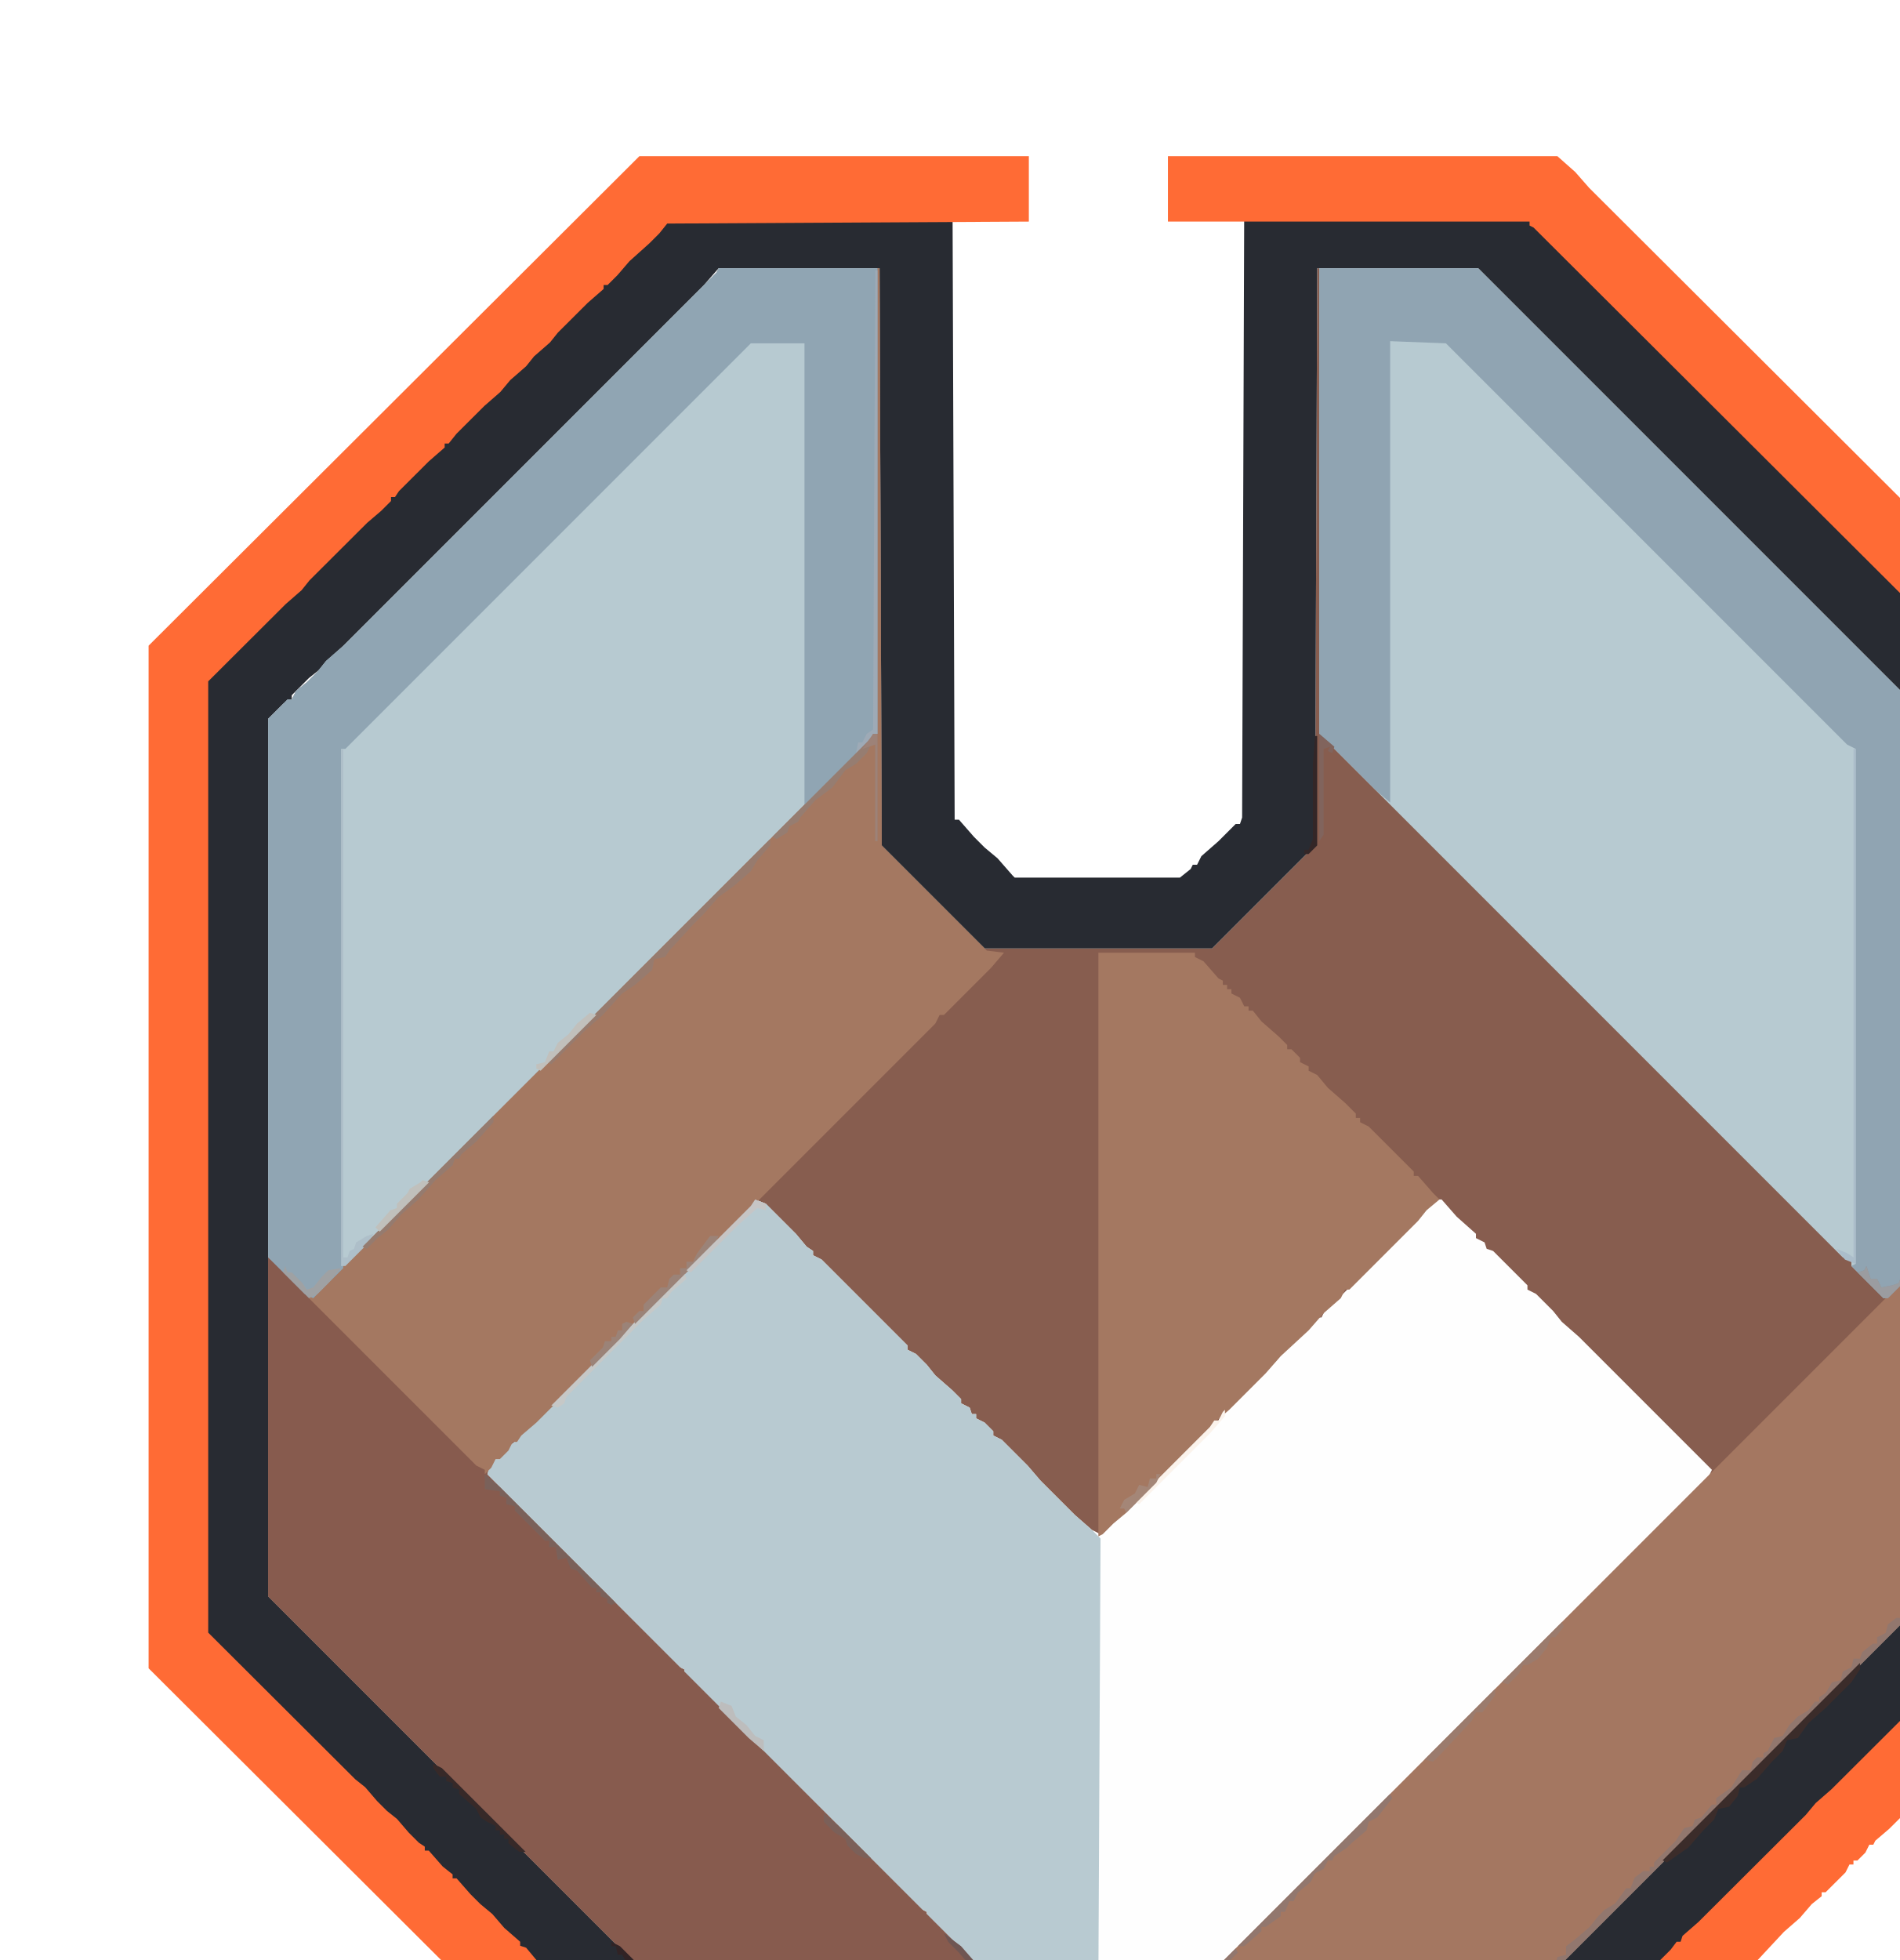
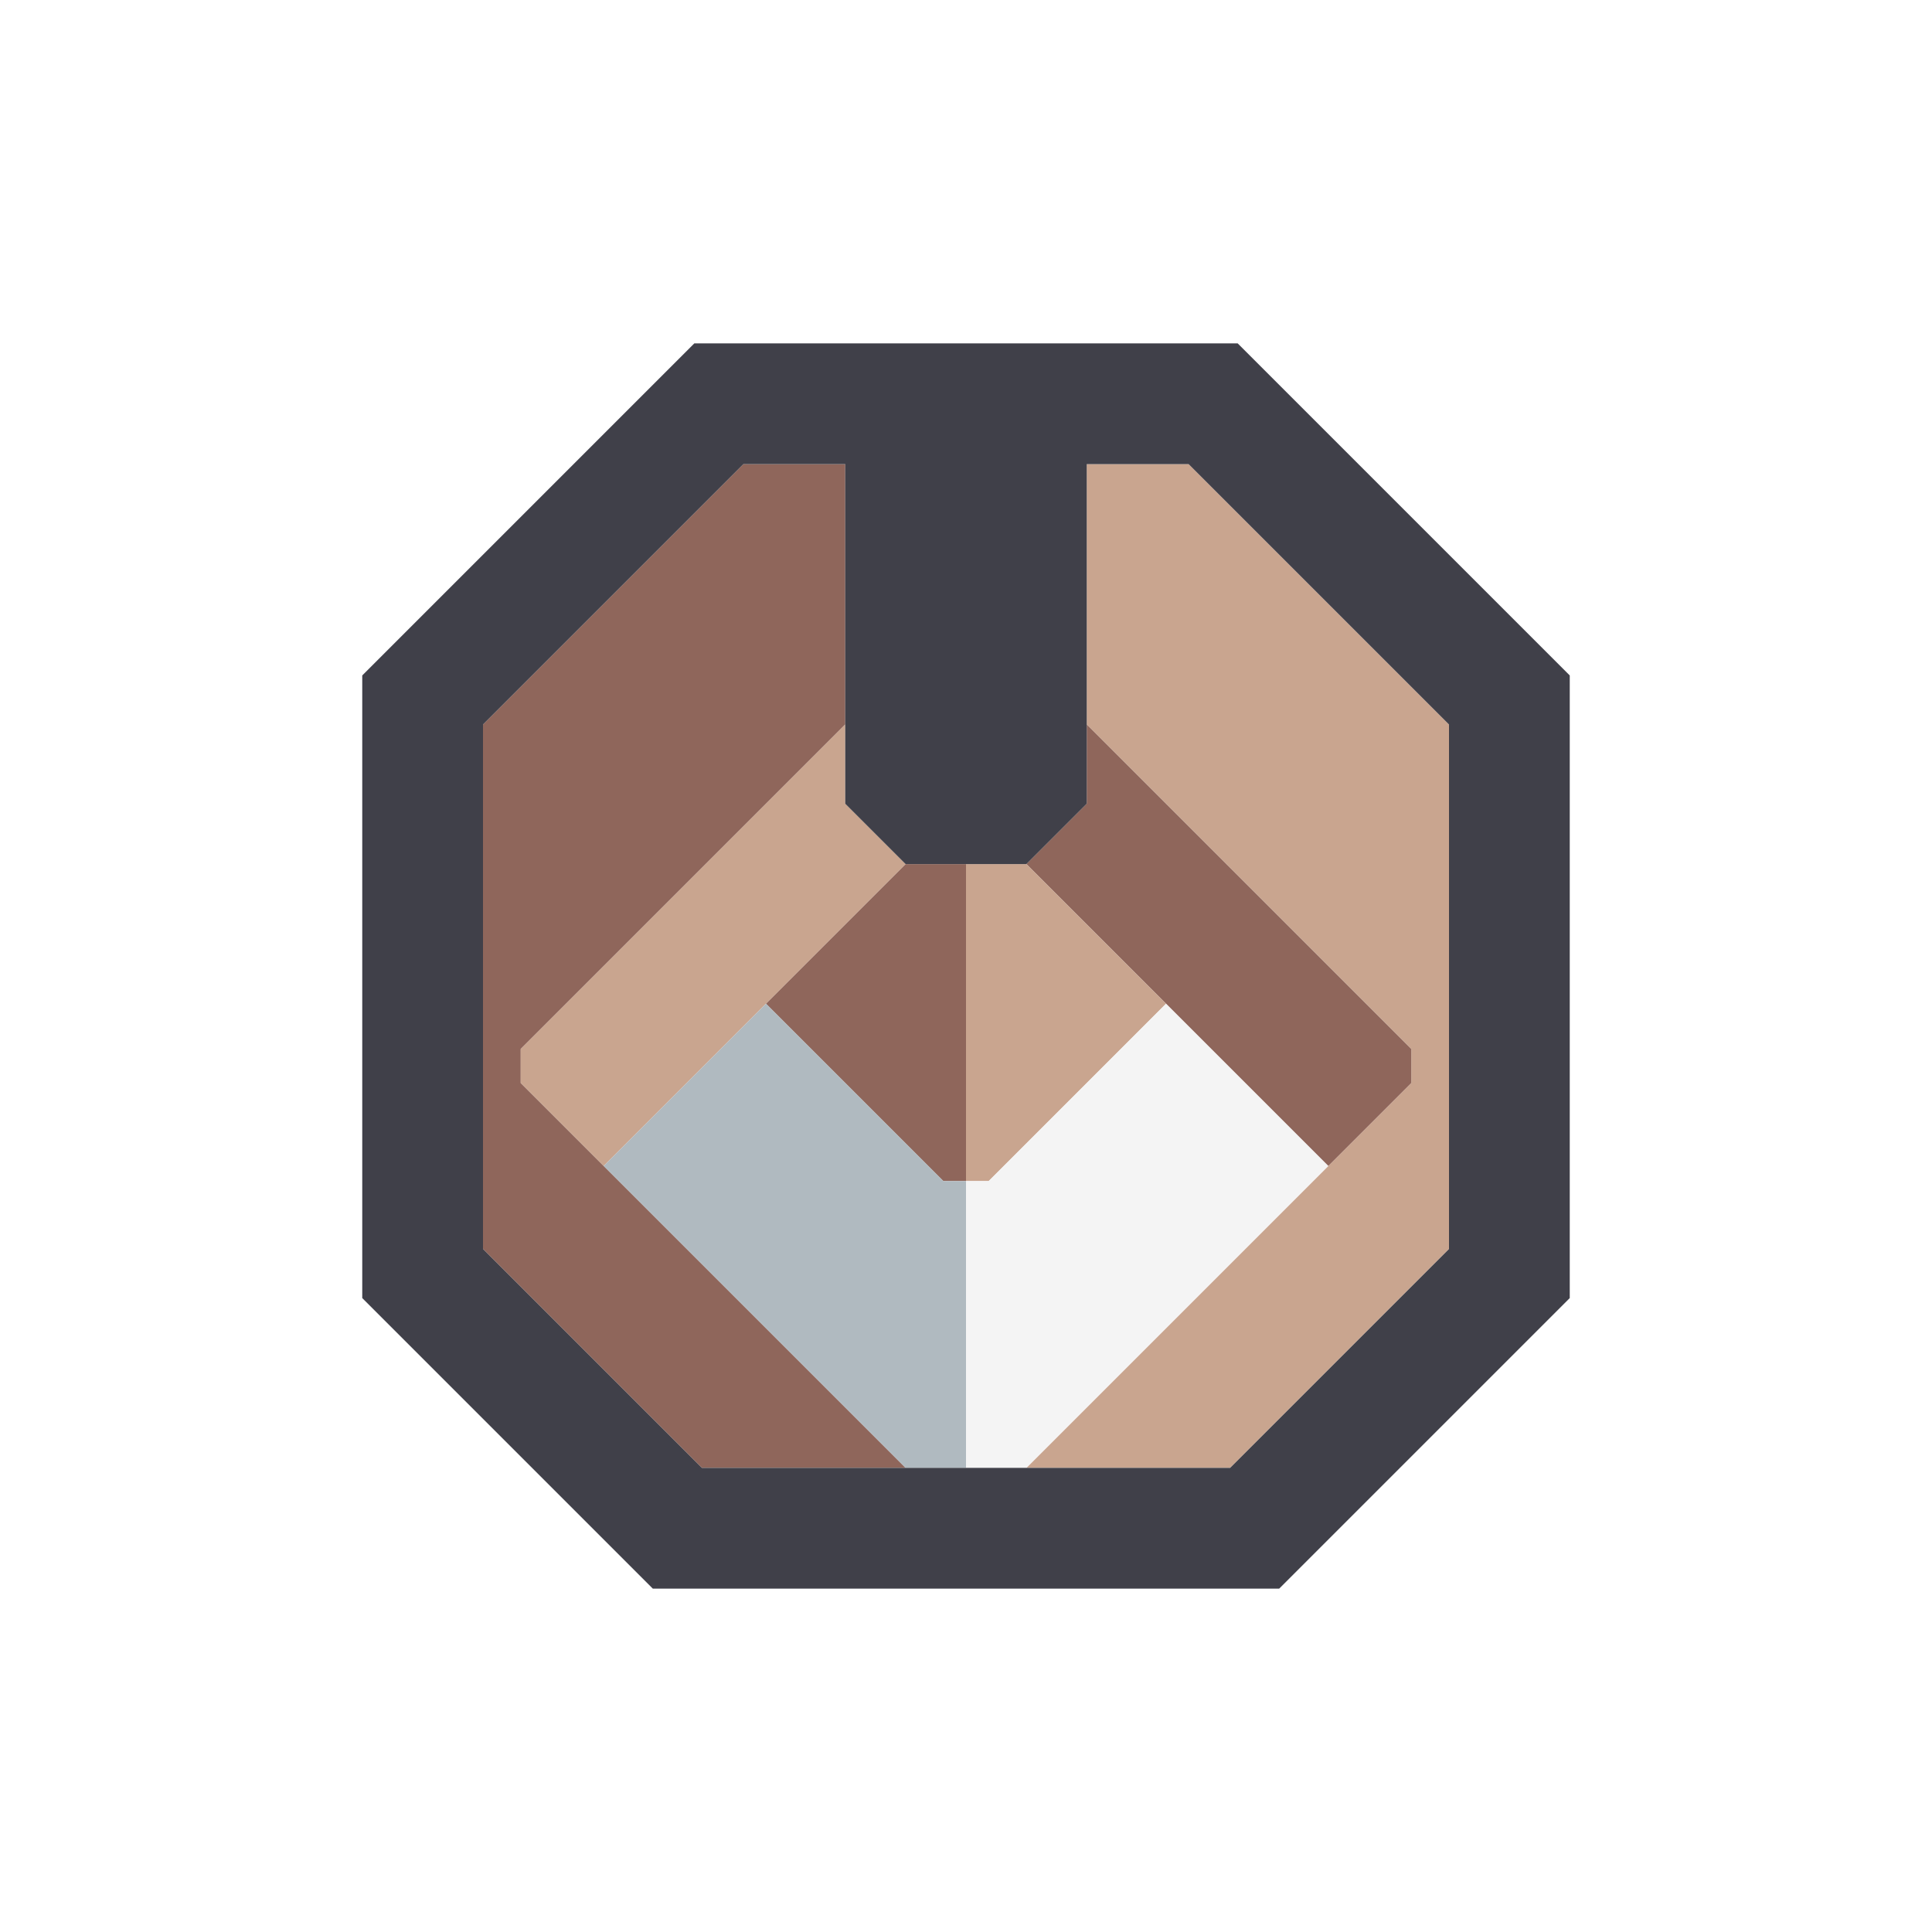
- <svg xmlns="http://www.w3.org/2000/svg" version="1.1" id="svg48">
-   <defs id="defs48" />
-   <path d="M0,0 L75,0 L76,269 L104,297 L109,302 L120,313 L124,317 L230,317 L278,269 L279,0 L354,0 L564,210 L564,619 L560,624 L552,631 L386,797 L-32,797 L-210,619 L-210,210 L-201,201 L-199,201 L-197,197 L-192,193 L-187,188 L-183,183 L-175,176 L-1,2 Z " fill="#875D4F" transform="translate(335,125)" id="path2" />
-   <path d="M0,0 L122,0 L123,291 L125,291 L132,299 L137,304 L143,309 L150,317 L151,318 L228,318 L233,314 L234,312 L236,312 L238,308 L246,301 L254,293 L256,293 L257,290 L258,0 L381,0 L388,8 L396,16 L402,21 L408,28 L413,33 L423,43 L428,48 L439,59 L444,64 L456,76 L461,81 L492,112 L497,117 L516,136 L521,140 L528,148 L551,171 L556,176 L564,184 L569,189 L587,207 L592,212 L598,217 L604,224 L609,229 L611,231 L611,667 L606,673 L601,678 L599,678 L598,681 L596,681 L594,685 L591,686 L589,690 L587,690 L585,694 L582,697 L580,697 L578,701 L571,707 L569,710 L567,710 L566,713 L564,713 L564,715 L562,715 L561,718 L553,725 L546,732 L541,738 L537,742 L535,742 L535,744 L528,750 L523,755 L521,758 L519,758 L517,762 L513,766 L511,766 L510,769 L502,776 L495,784 L487,791 L482,796 L432,846 L427,851 L415,863 L414,865 L-34,865 L-41,857 L-84,814 L-89,809 L-132,766 L-137,761 L-180,718 L-183,716 L-183,714 L-185,714 L-190,709 L-195,703 L-200,698 L-205,694 L-212,686 L-217,681 L-223,676 L-228,670 L-231,668 L-231,231 L-61,61 L-56,56 L-27,27 L-26,25 L-24,25 L-24,23 L-22,23 L-22,21 L-14,14 L-3,3 Z M13,34 L6,42 L-168,216 L-173,221 L-178,225 L-183,230 L-186,233 L-186,235 L-190,237 L-197,244 L-197,653 L-19,831 L399,831 L571,659 L576,654 L577,653 L577,244 L367,34 L292,34 L291,303 L243,351 L137,351 L132,346 L122,336 L117,331 L89,303 L88,34 Z " fill="#282B32" transform="translate(322,91)" id="path4" />
-   <path d="M0,0 L5,2 L14,11 L19,16 L24,22 L27,24 L27,26 L31,28 L71,68 L71,70 L75,72 L80,77 L84,82 L92,89 L96,93 L96,95 L100,97 L101,100 L103,100 L103,102 L107,104 L111,108 L111,110 L115,112 L127,124 L133,131 L138,136 L149,147 L157,154 L161,156 L166,151 L182,136 L212,106 L214,103 L216,103 L218,99 L228,90 L243,75 L250,67 L260,58 L262,55 L264,55 L266,51 L274,44 L279,39 L304,14 L309,9 L317,0 L320,0 L327,8 L336,16 L336,18 L340,20 L341,23 L344,24 L349,29 L360,40 L360,42 L364,44 L372,52 L376,57 L384,64 L446,126 L444,130 L212,362 L109,362 L101,355 L96,350 L96,348 L92,346 L80,334 L80,332 L76,330 L68,322 L63,317 L-33,221 L-33,219 L-37,217 L-125,129 L-124,125 L-121,121 L-119,121 L-117,117 L-111,112 L-104,104 L-96,97 L-2,3 Z " fill="#FEFEFE" transform="translate(352,559)" id="path5" />
-   <path d="m 298.043,72.786 h 181.539 v 30.478 l -168.572,0.924 -3.705,4.618 -4.631,4.618 -9.262,8.312 -5.557,6.465 -4.631,4.618 h -1.852 v 1.847 l -7.41,6.465 -4.631,4.618 -9.262,9.236 -3.705,4.618 -7.41,6.465 -3.705,4.618 -7.41,6.465 -4.631,5.542 -7.41,6.465 -12.967,12.93 -3.705,4.618 h -1.852 v 1.847 l -7.41,6.465 -13.893,13.854 -1.852,2.771 h -1.852 v 1.847 l -4.631,4.618 -6.484,5.542 -4.631,4.618 -17.598,17.548 -4.631,4.618 -3.705,4.618 -7.41,6.465 -17.598,17.548 -4.631,4.618 -13.893,13.854 v 443.322 l 41.68,41.561 4.631,4.618 10.188,10.159 4.631,4.618 7.41,7.389 4.631,3.694 5.557,6.465 4.631,4.618 4.631,3.694 5.557,6.465 4.631,4.618 2.779,1.847 v 1.847 h 1.852 l 6.484,7.389 4.631,3.694 v 1.847 h 1.852 l 6.484,7.389 4.631,4.618 5.557,4.618 5.557,6.465 7.41,6.465 v 1.847 l 2.779,0.924 4.631,5.542 5.557,4.618 v 1.847 l 3.705,1.847 8.336,9.236 10.188,9.236 4.631,5.542 2.779,1.847 v 1.847 h 1.852 v 1.847 h 1.852 v 1.847 h 1.852 v 1.847 l 441.807,-0.924 5.557,-4.618 6.484,-7.389 h 1.852 l 0.926,-2.771 5.557,-4.618 4.631,-4.618 4.631,-5.542 h 1.852 v -1.847 l 7.41,-6.465 7.41,-7.389 2.779,-3.694 h 1.852 l 0.926,-2.771 7.41,-6.465 50.016,-49.874 4.631,-5.542 7.41,-6.465 73.171,-72.963 v -443.322 l -134.302,-133.92 -4.631,-4.618 -54.647,-54.492 -4.631,-4.618 -13.893,-13.854 -1.852,-0.924 v -1.847 H 544.418 V 72.786 h 181.539 l 8.336,7.389 6.484,7.389 213.957,213.349 v 477.495 l -32.418,32.326 -4.631,4.618 -37.049,36.944 -6.484,5.542 -0.926,1.847 h -1.852 l -1.852,3.694 -3.705,3.694 h -1.852 v 1.847 h -1.852 l -1.852,3.694 -9.262,9.236 h -1.852 v 1.847 l -4.631,3.694 -5.557,6.465 -7.41,6.465 -12.041,12.93 -4.631,4.618 -7.41,6.465 -2.779,3.694 h -1.852 l -1.852,3.694 -7.41,7.389 -7.41,6.465 -8.336,9.236 -2.779,0.924 v 1.847 l -4.631,4.618 -10.188,10.159 -4.631,4.618 -9.262,8.312 -0.926,0.924 H 278.593 L 69.267,777.483 V 300.912 Z" fill="#282b32" id="path6" style="stroke-width:0.925;fill:#ff6b35;fill-opacity:1" />
-   <path d="M0,0 L74,0 L284,210 L284,462 L276,469 L265,480 L263,480 L258,475 L248,465 L248,463 L244,461 L0,217 Z " fill="#B7CAD1" transform="translate(615,125)" id="path7" />
-   <path d="M0,0 L74,0 L74,217 L72,217 L70,221 L-184,475 L-189,480 L-193,478 L-203,468 L-208,463 L-210,461 L-210,210 L-201,201 L-199,201 L-197,197 L-192,193 L-187,188 L-183,183 L-175,176 L-1,2 Z " fill="#B7CAD1" transform="translate(335,125)" id="path8" />
-   <path d="M0,0 L5,2 L14,11 L19,16 L24,22 L27,24 L27,26 L31,28 L71,68 L71,70 L75,72 L80,77 L84,82 L92,89 L96,93 L96,95 L100,97 L101,100 L103,100 L103,102 L107,104 L111,108 L111,110 L115,112 L127,124 L133,131 L138,136 L149,147 L157,154 L161,158 L160,362 L109,362 L101,355 L96,350 L96,348 L92,346 L80,334 L80,332 L76,330 L68,322 L63,317 L-33,221 L-33,219 L-37,217 L-125,129 L-124,125 L-121,121 L-119,121 L-117,117 L-111,112 L-104,104 L-96,97 L-2,3 Z " fill="#B8CAD1" transform="translate(352,559)" id="path9" />
-   <path d="M0,0 L2,0 L2,157 L-2,162 L-10,169 L-176,335 L-436,335 L-436,334 L-333,333 L-100,100 L-95,95 Z " fill="#A47761" transform="translate(897,587)" id="path10" />
-   <path d="M0,0 L7,6 L19,18 L24,23 L44,43 L44,45 L48,47 L99,98 L104,103 L192,191 L197,196 L291,290 L296,295 L305,304 L310,309 L321,320 L326,325 L334,333 L336,334 L336,336 L178,336 L0,158 Z " fill="#875B4E" transform="translate(125,586)" id="path11" />
-   <path d="M0,0 L1,0 L2,269 L30,297 L35,302 L46,313 L51,318 L59,319 L53,326 L31,348 L29,348 L27,352 L-55,434 L-60,439 L-159,538 L-166,544 L-168,547 L-170,547 L-172,551 L-176,555 L-178,555 L-180,559 L-183,562 L-183,560 L-187,558 L-238,507 L-243,502 L-262,483 L-265,480 L-257,473 L-3,219 L-2,217 L0,217 Z " fill="#A47861" transform="translate(409,125)" id="path12" />
-   <path d="M0,0 L74,0 L74,217 L72,217 L70,221 L41,250 L40,250 L40,35 L15,35 L-174,224 L-176,224 L-175,466 L-184,475 L-189,480 L-193,478 L-203,468 L-208,463 L-210,461 L-210,210 L-201,201 L-199,201 L-197,197 L-192,193 L-187,188 L-183,183 L-175,176 L-1,2 Z " fill="#90A5B3" transform="translate(335,125)" id="path13" />
-   <path d="M0,0 L74,0 L284,210 L284,462 L276,469 L265,480 L263,480 L258,475 L248,465 L250,464 L250,224 L246,222 L59,35 L33,34 L33,249 L26,243 L0,217 Z " fill="#90A4B2" transform="translate(615,125)" id="path14" />
-   <path d="M0,0 L45,0 L45,2 L49,4 L56,12 L58,13 L58,15 L60,15 L60,17 L62,17 L62,19 L66,21 L68,25 L70,25 L70,27 L72,27 L76,32 L84,39 L88,43 L88,45 L90,45 L94,49 L94,51 L98,53 L98,55 L102,57 L107,63 L115,70 L120,75 L120,77 L122,77 L122,79 L126,81 L147,102 L147,104 L149,104 L156,112 L159,115 L153,120 L149,125 L144,130 L117,157 L115,157 L113,161 L105,168 L98,176 L85,188 L78,196 L61,213 L54,219 L47,227 L13,261 L7,266 L2,271 L0,272 Z " fill="#A47861" transform="translate(512,444)" id="path15" />
-   <path d="M0,0 L1,0 L1,157 L-3,162 L-11,169 L-177,335 L-437,335 L-437,334 L-334,333 L-322,321 L-321,323 L-326,328 L-329,332 L-178,333 L-178,331 L-173,328 L-172,325 L-168,324 L-168,320 L-164,317 L-157,311 L-153,306 L-150,303 L-145,300 L-140,293 L-138,293 L-136,288 L-132,285 L-129,285 L-129,283 L-127,283 L-127,281 L-122,276 L-117,271 L-113,265 L-109,264 L-108,261 L-105,260 L-100,254 L-98,254 L-98,251 L-91,246 L-86,238 L-82,238 L-81,234 L-79,232 L-76,232 L-76,230 L-74,229 L-71,223 L-67,222 L-64,217 L-60,213 L-55,210 L-52,206 L-50,206 L-50,204 L-47,202 L-44,197 L-40,196 L-39,192 L-35,190 L-34,186 L-31,186 L-30,183 L-25,179 L-23,179 L-23,176 L-19,174 L-18,170 L-14,167 L-12,167 L-11,164 L-6,159 L-3,158 L-1,146 Z M-250,249 L-249,251 L-256,260 L-260,262 L-261,266 L-268,272 L-270,274 L-276,278 L-277,280 L-279,280 L-281,284 L-285,286 L-287,290 L-293,295 L-295,299 L-297,299 L-299,304 L-301,304 L-301,306 L-308,311 L-310,311 L-310,313 L-318,320 L-321,320 Z " fill="#92776E" transform="translate(898,587)" id="path17" />
-   <path d="M0,0 L8,6 L15,14 L21,19 L21,21 L-137,21 L-138,16 L-137,19 L13,18 L15,19 L15,16 L13,16 L7,9 L2,4 Z " fill="#6F5653" transform="translate(440,901)" id="path18" />
-   <path d="M0,0 L1,0 L1,252 L-7,259 L-18,270 L-20,270 L-25,265 L-32,258 L-29,257 L-28,255 L-26,261 L-23,261 L-21,265 L-16,264 L-13,263 L-11,258 L-9,258 L-8,255 L-3,251 L-1,248 Z " fill="#84929C" transform="translate(898,335)" id="path19" />
-   <path d="M0,0 L0,3 L-4,9 L-9,14 L-16,21 L-24,28 L-29,35 L-34,36 L-36,41 L-41,46 L-48,54 L-54,58 L-56,58 L-57,62 L-61,67 L-66,68 L-68,73 L-73,78 L-80,86 L-90,93 L-92,92 Z " fill="#3B2C2A" transform="translate(867,775)" id="path20" />
-   <path d="M0,0 L0,3 L-6,10 L-9,15 L-17,22 L-24,27 L-31,35 L-36,40 L-47,52 L-49,55 L-54,56 L-55,61 L-63,68 L-69,72 L-78,82 L-86,89 L-102,105 L-104,104 Z " fill="#977B6E" transform="translate(359,391)" id="path21" />
-   <path d="M0,0 L1,0 L1,237 L3,237 L4,234 L6,233 L7,230 L12,227 L15,226 L13,230 L2,241 L0,241 Z " fill="#AEBFC9" transform="translate(159,349)" id="path22" />
-   <path d="M0,0 L1,0 L1,240 L-4,238 L-8,233 L-3,235 L0,237 Z " fill="#ABBDCA" transform="translate(864,349)" id="path23" />
-   <path d="M0,0 L1,0 L1,216 L-1,216 L-3,220 L-9,225 L-8,220 L-6,220 L-4,216 L-1,214 Z " fill="#9EAAB6" transform="translate(408,126)" id="path24" />
-   <path d="M0,0 L4,2 L18,16 L172,17 L169,19 L17,19 L17,17 L13,16 L11,12 L8,11 L5,6 L3,6 L2,2 L0,2 Z " fill="#312325" transform="translate(285,905)" id="path25" />
-   <path d="M0,0 L2,0 L3,3 L2,21 L2,116 L2,119 L2,155 L0,156 Z " fill="#362723" transform="translate(899,588)" id="path26" />
-   <path d="M0,0 L2,0 L2,50 L1,50 L1,5 L-1,5 L-3,9 L-8,14 L-13,17 L-19,25 L-27,31 L-34,39 L-35,41 L-39,43 L-40,46 L-45,49 L-47,48 L-1,2 Z " fill="#967D71" transform="translate(407,342)" id="path27" />
-   <path d="M0,0 L7,6 L61,60 L59,61 L57,60 L57,58 L54,57 L54,55 L52,55 L52,53 L50,53 L43,45 L40,44 L38,39 L34,40 L33,34 L30,34 L30,31 L28,31 L23,26 L18,21 L14,17 L14,15 L10,14 L10,11 L7,10 L7,8 L0,7 Z " fill="#7A615A" transform="translate(226,687)" id="path28" />
-   <path d="M0,0 L0,3 L-8,12 L-15,18 L-16,20 L-18,20 L-19,23 L-27,30 L-35,39 L-43,46 L-49,53 L-54,57 L-59,62 L-61,61 Z " fill="#957B6F" transform="translate(230,520)" id="path29" />
-   <path d="M0,0 L1,3 L-6,9 L-8,12 L-10,12 L-11,15 L-19,22 L-30,33 L-35,38 L-46,49 L-51,54 L-55,58 L-56,61 L-59,63 L-62,62 Z " fill="#C6C8C7" transform="translate(319,593)" id="path30" />
-   <path d="M0,0 L4,0 L2,4 L-35,41 L-36,38 L-33,35 L-31,35 L-31,32 L-26,27 L-23,24 L-20,24 L-19,20 L-17,18 L-14,18 L-14,15 L-11,15 L-11,12 L-8,12 L-6,8 Z " fill="#9B8378" transform="translate(331,576)" id="path31" />
-   <path d="M0,0 L4,2 L43,41 L40,41 L35,37 L35,35 L33,35 L33,33 L31,33 L31,31 L29,31 L29,29 L25,27 L22,25 L20,21 L12,14 L12,12 L9,11 L9,9 L6,8 L6,6 L3,6 L0,2 Z " fill="#372928" transform="translate(202,822)" id="path32" />
-   <path d="M0,0 L0,3 L-6,11 L-9,11 L-11,15 L-25,30 L-29,34 L-33,33 Z " fill="#9B7B6D" transform="translate(697,787)" id="path33" />
-   <path d="M0,0 L1,4 L-17,22 L-19,22 L-24,17 L-31,10 L-28,9 L-27,7 L-25,13 L-22,13 L-20,17 L-15,16 L-12,15 L-10,10 L-8,10 L-7,7 L-2,3 Z " fill="#9B9CA0" transform="translate(897,583)" id="path34" />
-   <path d="M0,0 L0,3 L-7,11 L-21,25 L-26,30 L-40,44 L-42,43 L-7,8 L-5,5 L-3,5 L-1,1 Z " fill="#FBF3EC" transform="translate(571,657)" id="path35" />
-   <path d="M0,0 L7,6 L6,9 L4,8 L5,6 L2,7 L2,47 L0,50 Z " fill="#81645D" transform="translate(615,342)" id="path36" />
-   <path d="M0,0 L3,1 L-23,27 L-25,26 L-25,24 L-21,23 L-19,18 L-17,18 L-15,14 L-10,10 L-6,5 Z " fill="#C1C0BC" transform="translate(275,472)" id="path37" />
-   <path d="M0,0 L1,2 L-3,7 L-5,7 L-7,12 L-11,17 L-16,20 L-18,20 L-20,24 L-25,29 L-28,28 Z " fill="#9B7B6D" transform="translate(728,756)" id="path38" />
-   <path d="M0,0 L5,2 L5,5 L1,4 L-8,12 L-13,17 L-27,31 L-30,34 L-32,33 L-2,3 Z " fill="#C6C5C5" transform="translate(352,559)" id="path39" />
-   <path d="M0,0 L1,3 L3,3 L8,8 L10,11 L13,10 L17,5 L20,2 L26,1 L20,8 L15,13 L11,15 L-1,3 Z " fill="#9FA1A3" transform="translate(133,590)" id="path40" />
-   <path d="M0,0 L3,1 L-20,24 L-22,22 L-15,14 L-12,13 L-12,11 L-7,6 L-6,4 L-1,1 Z " fill="#C0C0BC" transform="translate(197,550)" id="path41" />
-   <path d="M0,0 L5,2 L7,7 L12,11 L16,16 L20,18 L20,23 L13,17 L-1,3 Z " fill="#BDBDBD" transform="translate(336,793)" id="path42" />
-   <path d="M0,0 L1,0 L1,51 L-3,55 L-5,55 L-5,53 L-3,53 L-1,48 L-1,13 Z " fill="#332627" transform="translate(613,343)" id="path43" />
-   <path d="M0,0 L2,0 L0,4 L-14,18 L-15,16 L-17,16 L-15,12 L-10,9 L-8,5 L-4,6 L-3,2 L0,2 Z " fill="#A48677" transform="translate(539,687)" id="path44" />
-   <path d="M0,0 L1,0 L1,37 L-1,38 L-1,12 L0,5 L-4,4 Z " fill="#9C7B72" transform="translate(897,587)" id="path45" />
-   <path d="M0,0 L3,1 L-3,8 L-16,21 L-17,18 L-11,12 L-10,9 L-7,9 L-7,7 L-5,7 L-4,4 L-2,4 L-2,1 Z " fill="#9B8378" transform="translate(292,616)" id="path46" />
-   <path d="M0,0 L7,6 L22,21 L19,21 L15,19 L11,15 L10,12 L5,9 L0,4 Z " fill="#7B6059" transform="translate(384,845)" id="path47" />
-   <path d="M0,0 L2,0 L2,50 L1,50 L1,5 L-5,7 Z " fill="#9D8278" transform="translate(407,342)" id="path48" />
+ <svg xmlns="http://www.w3.org/2000/svg" width="512" height="512" viewBox="0 0 512 512">
+   <g id="facets">
+     <path fill="#8f665b" d="M224 123V192L138 278V287L160 309L240 389H186L128 331V192L197 123Z" />
+     <path fill="#c9a58f" d="M288 123V192L374 278V287L352 309L272 389H326L384 331V192L315 123Z" />
+     <path fill="#c9a58f" d="M138 278L224 192V213L240 229L203 266L160 309L138 287Z" />
+     <path fill="#8f665b" d="M374 278L288 192V213L272 229L309 266L352 309L374 287Z" />
+     <path fill="#8f665b" d="M240 229H256V313H250L203 266Z" />
+     <path fill="#c9a58f" d="M256 229H272L309 266L262 313H256Z" />
+     <path fill="#b0bac0" d="M203 266L160 309L240 389H256V313H250Z" />
+     <path fill="#f4f4f4" d="M256 313H262L309 266L352 309L272 389H256Z" />
+   </g>
+   <path id="frame" fill="#404049" fill-rule="evenodd" d="M184 91H328L416 179V344L339 421H173L96 344V179Z M224 123V213L240 229H272L288 213V123H315L384 192V331L326 389H186L128 331V192L197 123Z" />
</svg>
